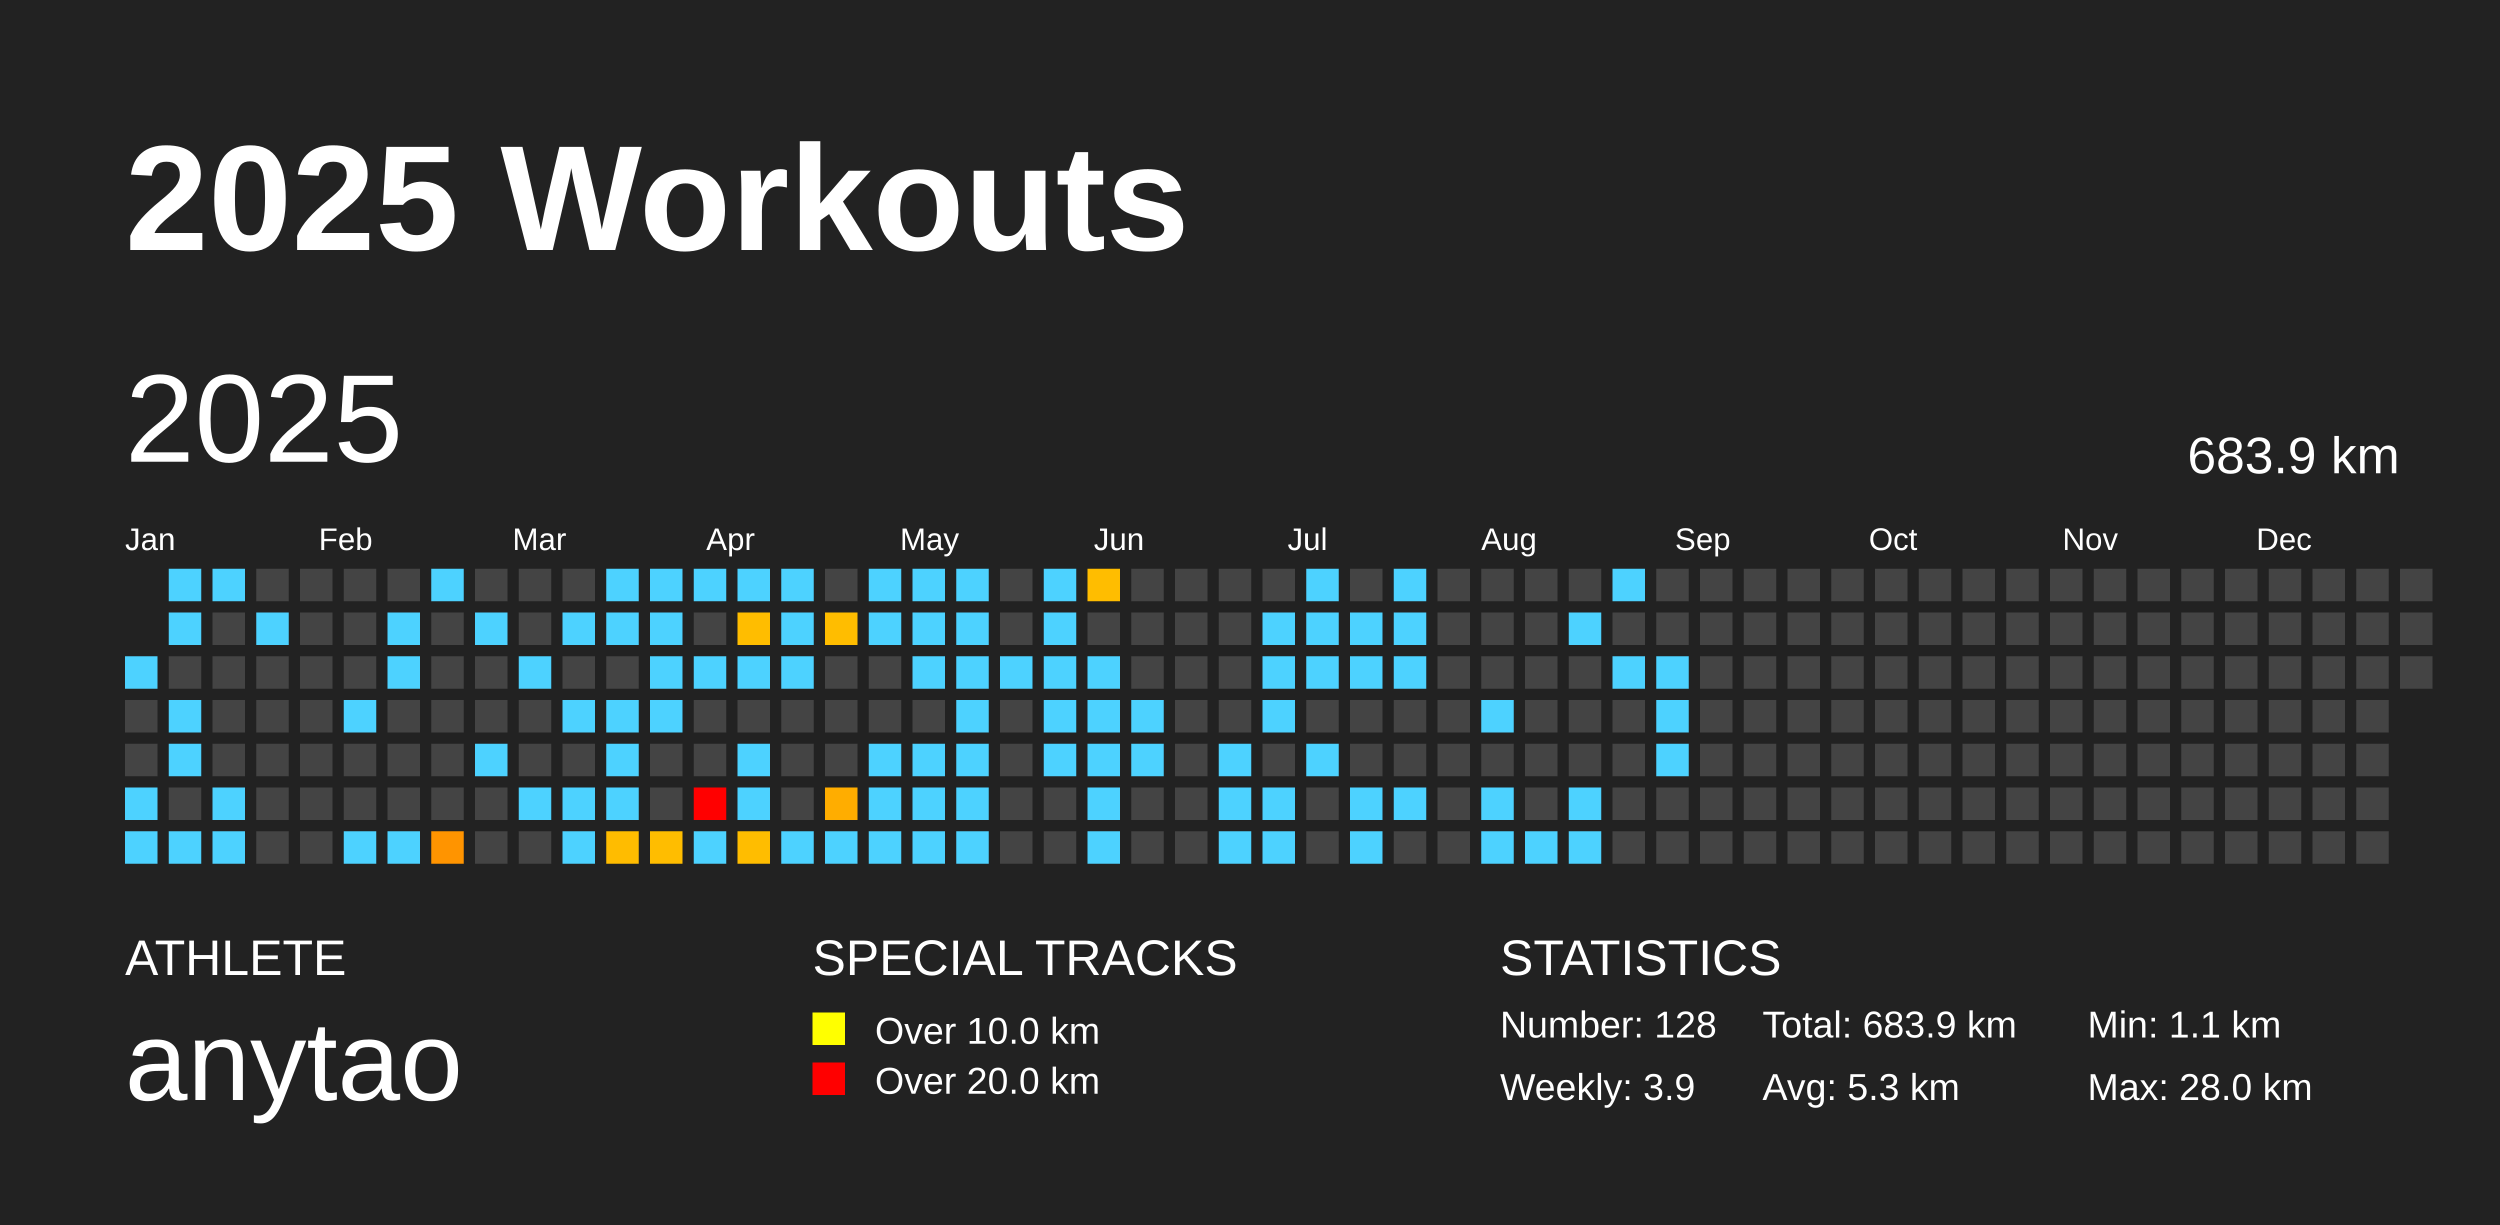
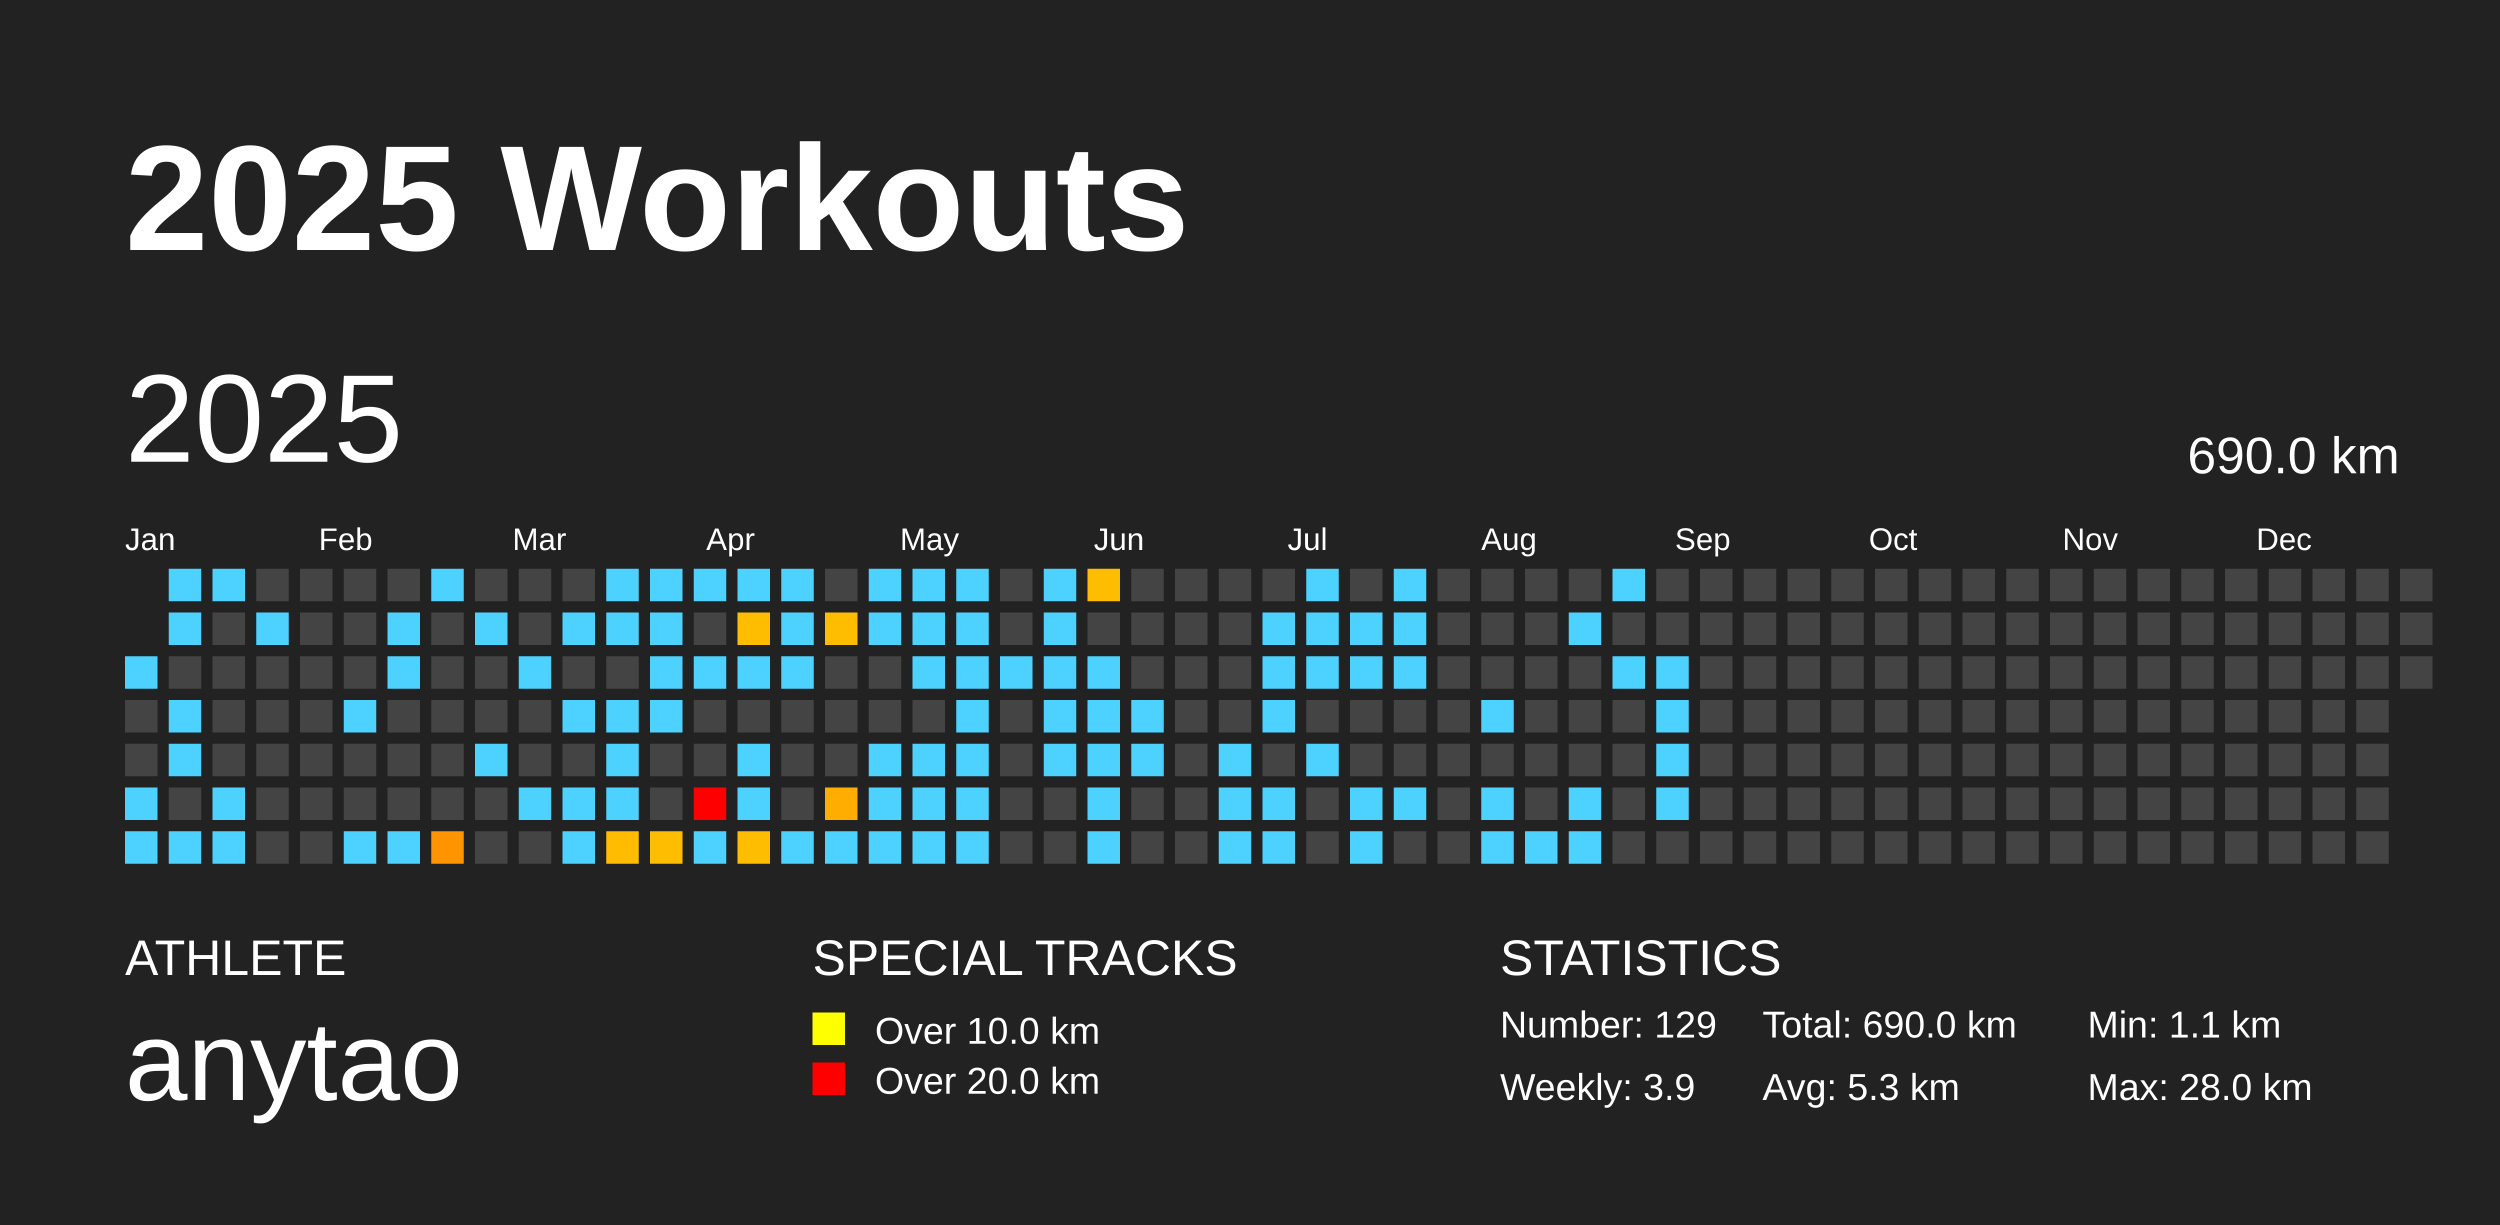
<svg xmlns="http://www.w3.org/2000/svg" baseProfile="full" height="98mm" version="1.1" viewBox="0,0,200,98" width="200mm">
  <defs />
  <rect fill="#222222" height="98" width="200" x="0" y="0" />
  <text fill="#FFFFFF" style="font-size:12px; font-family:Arial; font-weight:bold;" x="10" y="20">2025 Workouts</text>
  <text fill="#FFFFFF" style="font-size:4px; font-family:Arial" x="10" y="78">ATHLETE</text>
  <text fill="#FFFFFF" style="font-size:9px; font-family:Arial" x="10" y="88">anytao</text>
  <text fill="#FFFFFF" style="font-size:4px; font-family:Arial" x="65" y="78">SPECIAL TRACKS</text>
  <rect fill="yellow" height="2.6" width="2.6" x="65" y="81" />
  <text fill="#FFFFFF" style="font-size:3px; font-family:Arial" x="70" y="83.5">Over 10.0 km</text>
  <rect fill="red" height="2.6" width="2.6" x="65" y="85" />
  <text fill="#FFFFFF" style="font-size:3px; font-family:Arial" x="70" y="87.5">Over 20.0 km</text>
  <text fill="#FFFFFF" style="font-size:4px; font-family:Arial" x="120" y="78">STATISTICS</text>
-   <text fill="#FFFFFF" style="font-size:3px; font-family:Arial" x="120" y="83">Number: 128</text>
+   <text fill="#FFFFFF" style="font-size:3px; font-family:Arial" x="120" y="83">Number: 129</text>
  <text fill="#FFFFFF" style="font-size:3px; font-family:Arial" x="120" y="88">Weekly: 3.9</text>
-   <text fill="#FFFFFF" style="font-size:3px; font-family:Arial" x="141" y="83">Total: 683.9 km</text>
+   <text fill="#FFFFFF" style="font-size:3px; font-family:Arial" x="141" y="83">Total: 690.0 km</text>
  <text fill="#FFFFFF" style="font-size:3px; font-family:Arial" x="141" y="88">Avg: 5.3 km</text>
  <text fill="#FFFFFF" style="font-size:3px; font-family:Arial" x="167" y="83">Min: 1.1 km</text>
  <text fill="#FFFFFF" style="font-size:3px; font-family:Arial" x="167" y="88">Max: 28.0 km</text>
  <text dominant-baseline="hanging" fill="#FFFFFF" style="font-size:10.0px; font-family:Arial;" x="10" y="30">2025</text>
-   <text dominant-baseline="hanging" fill="#FFFFFF" style="font-size:4.125px; font-family:Arial;" x="175" y="35">683.9 km</text>
+   <text dominant-baseline="hanging" fill="#FFFFFF" style="font-size:4.125px; font-family:Arial;" x="175" y="35">690.0 km</text>
  <text fill="#FFFFFF" style="font-size:2.5px; font-family:Arial" x="10.0" y="44">Jan</text>
  <text fill="#FFFFFF" style="font-size:2.5px; font-family:Arial" x="25.5" y="44">Feb</text>
  <text fill="#FFFFFF" style="font-size:2.5px; font-family:Arial" x="41.0" y="44">Mar</text>
  <text fill="#FFFFFF" style="font-size:2.5px; font-family:Arial" x="56.5" y="44">Apr</text>
  <text fill="#FFFFFF" style="font-size:2.5px; font-family:Arial" x="72.0" y="44">May</text>
  <text fill="#FFFFFF" style="font-size:2.5px; font-family:Arial" x="87.5" y="44">Jun</text>
  <text fill="#FFFFFF" style="font-size:2.5px; font-family:Arial" x="103.0" y="44">Jul</text>
  <text fill="#FFFFFF" style="font-size:2.5px; font-family:Arial" x="118.5" y="44">Aug</text>
  <text fill="#FFFFFF" style="font-size:2.5px; font-family:Arial" x="134.0" y="44">Sep</text>
  <text fill="#FFFFFF" style="font-size:2.5px; font-family:Arial" x="149.5" y="44">Oct</text>
  <text fill="#FFFFFF" style="font-size:2.5px; font-family:Arial" x="165.0" y="44">Nov</text>
  <text fill="#FFFFFF" style="font-size:2.5px; font-family:Arial" x="180.5" y="44">Dec</text>
  <rect fill="#4dd2ff" height="2.6" width="2.6" x="10.0" y="52.5" />
  <rect fill="#444444" height="2.6" width="2.6" x="10.0" y="56.0" />
  <rect fill="#444444" height="2.6" width="2.6" x="10.0" y="59.5" />
  <rect fill="#4dd2ff" height="2.6" width="2.6" x="10.0" y="63.0" />
  <rect fill="#4dd2ff" height="2.6" width="2.6" x="10.0" y="66.5" />
  <rect fill="#4dd2ff" height="2.6" width="2.6" x="13.5" y="45.5" />
  <rect fill="#4dd2ff" height="2.6" width="2.6" x="13.5" y="49.0" />
  <rect fill="#444444" height="2.6" width="2.6" x="13.5" y="52.5" />
  <rect fill="#4dd2ff" height="2.6" width="2.6" x="13.5" y="56.0" />
  <rect fill="#4dd2ff" height="2.6" width="2.6" x="13.5" y="59.5" />
  <rect fill="#444444" height="2.6" width="2.6" x="13.5" y="63.0" />
  <rect fill="#4dd2ff" height="2.6" width="2.6" x="13.5" y="66.5" />
  <rect fill="#4dd2ff" height="2.6" width="2.6" x="17.0" y="45.5" />
  <rect fill="#444444" height="2.6" width="2.6" x="17.0" y="49.0" />
  <rect fill="#444444" height="2.6" width="2.6" x="17.0" y="52.5" />
  <rect fill="#444444" height="2.6" width="2.6" x="17.0" y="56.0" />
  <rect fill="#444444" height="2.6" width="2.6" x="17.0" y="59.5" />
  <rect fill="#4dd2ff" height="2.6" width="2.6" x="17.0" y="63.0" />
  <rect fill="#4dd2ff" height="2.6" width="2.6" x="17.0" y="66.5" />
  <rect fill="#444444" height="2.6" width="2.6" x="20.5" y="45.5" />
  <rect fill="#4dd2ff" height="2.6" width="2.6" x="20.5" y="49.0" />
  <rect fill="#444444" height="2.6" width="2.6" x="20.5" y="52.5" />
  <rect fill="#444444" height="2.6" width="2.6" x="20.5" y="56.0" />
  <rect fill="#444444" height="2.6" width="2.6" x="20.5" y="59.5" />
  <rect fill="#444444" height="2.6" width="2.6" x="20.5" y="63.0" />
  <rect fill="#444444" height="2.6" width="2.6" x="20.5" y="66.5" />
  <rect fill="#444444" height="2.6" width="2.6" x="24.0" y="45.5" />
  <rect fill="#444444" height="2.6" width="2.6" x="24.0" y="49.0" />
  <rect fill="#444444" height="2.6" width="2.6" x="24.0" y="52.5" />
  <rect fill="#444444" height="2.6" width="2.6" x="24.0" y="56.0" />
  <rect fill="#444444" height="2.6" width="2.6" x="24.0" y="59.5" />
  <rect fill="#444444" height="2.6" width="2.6" x="24.0" y="63.0" />
  <rect fill="#444444" height="2.6" width="2.6" x="24.0" y="66.5" />
  <rect fill="#444444" height="2.6" width="2.6" x="27.5" y="45.5" />
  <rect fill="#444444" height="2.6" width="2.6" x="27.5" y="49.0" />
  <rect fill="#444444" height="2.6" width="2.6" x="27.5" y="52.5" />
  <rect fill="#4dd2ff" height="2.6" width="2.6" x="27.5" y="56.0" />
  <rect fill="#444444" height="2.6" width="2.6" x="27.5" y="59.5" />
  <rect fill="#444444" height="2.6" width="2.6" x="27.5" y="63.0" />
  <rect fill="#4dd2ff" height="2.6" width="2.6" x="27.5" y="66.5" />
  <rect fill="#444444" height="2.6" width="2.6" x="31.0" y="45.5" />
  <rect fill="#4dd2ff" height="2.6" width="2.6" x="31.0" y="49.0" />
  <rect fill="#4dd2ff" height="2.6" width="2.6" x="31.0" y="52.5" />
  <rect fill="#444444" height="2.6" width="2.6" x="31.0" y="56.0" />
  <rect fill="#444444" height="2.6" width="2.6" x="31.0" y="59.5" />
  <rect fill="#444444" height="2.6" width="2.6" x="31.0" y="63.0" />
  <rect fill="#4dd2ff" height="2.6" width="2.6" x="31.0" y="66.5" />
  <rect fill="#4dd2ff" height="2.6" width="2.6" x="34.5" y="45.5" />
  <rect fill="#444444" height="2.6" width="2.6" x="34.5" y="49.0" />
  <rect fill="#444444" height="2.6" width="2.6" x="34.5" y="52.5" />
  <rect fill="#444444" height="2.6" width="2.6" x="34.5" y="56.0" />
  <rect fill="#444444" height="2.6" width="2.6" x="34.5" y="59.5" />
  <rect fill="#444444" height="2.6" width="2.6" x="34.5" y="63.0" />
  <rect fill="#ff9400" height="2.6" width="2.6" x="34.5" y="66.5" />
  <rect fill="#444444" height="2.6" width="2.6" x="38.0" y="45.5" />
  <rect fill="#4dd2ff" height="2.6" width="2.6" x="38.0" y="49.0" />
  <rect fill="#444444" height="2.6" width="2.6" x="38.0" y="52.5" />
  <rect fill="#444444" height="2.6" width="2.6" x="38.0" y="56.0" />
  <rect fill="#4dd2ff" height="2.6" width="2.6" x="38.0" y="59.5" />
  <rect fill="#444444" height="2.6" width="2.6" x="38.0" y="63.0" />
  <rect fill="#444444" height="2.6" width="2.6" x="38.0" y="66.5" />
  <rect fill="#444444" height="2.6" width="2.6" x="41.5" y="45.5" />
  <rect fill="#444444" height="2.6" width="2.6" x="41.5" y="49.0" />
  <rect fill="#4dd2ff" height="2.6" width="2.6" x="41.5" y="52.5" />
  <rect fill="#444444" height="2.6" width="2.6" x="41.5" y="56.0" />
  <rect fill="#444444" height="2.6" width="2.6" x="41.5" y="59.5" />
  <rect fill="#4dd2ff" height="2.6" width="2.6" x="41.5" y="63.0" />
  <rect fill="#444444" height="2.6" width="2.6" x="41.5" y="66.5" />
  <rect fill="#444444" height="2.6" width="2.6" x="45.0" y="45.5" />
  <rect fill="#4dd2ff" height="2.6" width="2.6" x="45.0" y="49.0" />
  <rect fill="#444444" height="2.6" width="2.6" x="45.0" y="52.5" />
  <rect fill="#4dd2ff" height="2.6" width="2.6" x="45.0" y="56.0" />
  <rect fill="#444444" height="2.6" width="2.6" x="45.0" y="59.5" />
  <rect fill="#4dd2ff" height="2.6" width="2.6" x="45.0" y="63.0" />
  <rect fill="#4dd2ff" height="2.6" width="2.6" x="45.0" y="66.5" />
  <rect fill="#4dd2ff" height="2.6" width="2.6" x="48.5" y="45.5" />
  <rect fill="#4dd2ff" height="2.6" width="2.6" x="48.5" y="49.0" />
  <rect fill="#444444" height="2.6" width="2.6" x="48.5" y="52.5" />
  <rect fill="#4dd2ff" height="2.6" width="2.6" x="48.5" y="56.0" />
  <rect fill="#4dd2ff" height="2.6" width="2.6" x="48.5" y="59.5" />
  <rect fill="#4dd2ff" height="2.6" width="2.6" x="48.5" y="63.0" />
  <rect fill="#ffbc00" height="2.6" width="2.6" x="48.5" y="66.5" />
  <rect fill="#4dd2ff" height="2.6" width="2.6" x="52.0" y="45.5" />
  <rect fill="#4dd2ff" height="2.6" width="2.6" x="52.0" y="49.0" />
  <rect fill="#4dd2ff" height="2.6" width="2.6" x="52.0" y="52.5" />
  <rect fill="#4dd2ff" height="2.6" width="2.6" x="52.0" y="56.0" />
  <rect fill="#444444" height="2.6" width="2.6" x="52.0" y="59.5" />
  <rect fill="#444444" height="2.6" width="2.6" x="52.0" y="63.0" />
  <rect fill="#ffbd00" height="2.6" width="2.6" x="52.0" y="66.5" />
  <rect fill="#4dd2ff" height="2.6" width="2.6" x="55.5" y="45.5" />
  <rect fill="#444444" height="2.6" width="2.6" x="55.5" y="49.0" />
  <rect fill="#4dd2ff" height="2.6" width="2.6" x="55.5" y="52.5" />
  <rect fill="#444444" height="2.6" width="2.6" x="55.5" y="56.0" />
  <rect fill="#444444" height="2.6" width="2.6" x="55.5" y="59.5" />
  <rect fill="red" height="2.6" width="2.6" x="55.5" y="63.0" />
  <rect fill="#4dd2ff" height="2.6" width="2.6" x="55.5" y="66.5" />
  <rect fill="#4dd2ff" height="2.6" width="2.6" x="59.0" y="45.5" />
  <rect fill="#ffbd00" height="2.6" width="2.6" x="59.0" y="49.0" />
  <rect fill="#4dd2ff" height="2.6" width="2.6" x="59.0" y="52.5" />
  <rect fill="#444444" height="2.6" width="2.6" x="59.0" y="56.0" />
  <rect fill="#4dd2ff" height="2.6" width="2.6" x="59.0" y="59.5" />
  <rect fill="#4dd2ff" height="2.6" width="2.6" x="59.0" y="63.0" />
  <rect fill="#ffbd00" height="2.6" width="2.6" x="59.0" y="66.5" />
  <rect fill="#4dd2ff" height="2.6" width="2.6" x="62.5" y="45.5" />
  <rect fill="#4dd2ff" height="2.6" width="2.6" x="62.5" y="49.0" />
  <rect fill="#4dd2ff" height="2.6" width="2.6" x="62.5" y="52.5" />
  <rect fill="#444444" height="2.6" width="2.6" x="62.5" y="56.0" />
  <rect fill="#444444" height="2.6" width="2.6" x="62.5" y="59.5" />
  <rect fill="#444444" height="2.6" width="2.6" x="62.5" y="63.0" />
  <rect fill="#4dd2ff" height="2.6" width="2.6" x="62.5" y="66.5" />
  <rect fill="#444444" height="2.6" width="2.6" x="66.0" y="45.5" />
  <rect fill="#ffbd00" height="2.6" width="2.6" x="66.0" y="49.0" />
  <rect fill="#444444" height="2.6" width="2.6" x="66.0" y="52.5" />
  <rect fill="#444444" height="2.6" width="2.6" x="66.0" y="56.0" />
  <rect fill="#444444" height="2.6" width="2.6" x="66.0" y="59.5" />
  <rect fill="#ffad00" height="2.6" width="2.6" x="66.0" y="63.0" />
  <rect fill="#4dd2ff" height="2.6" width="2.6" x="66.0" y="66.5" />
  <rect fill="#4dd2ff" height="2.6" width="2.6" x="69.5" y="45.5" />
  <rect fill="#4dd2ff" height="2.6" width="2.6" x="69.5" y="49.0" />
  <rect fill="#444444" height="2.6" width="2.6" x="69.5" y="52.5" />
  <rect fill="#444444" height="2.6" width="2.6" x="69.5" y="56.0" />
  <rect fill="#4dd2ff" height="2.6" width="2.6" x="69.5" y="59.5" />
  <rect fill="#4dd2ff" height="2.6" width="2.6" x="69.5" y="63.0" />
  <rect fill="#4dd2ff" height="2.6" width="2.6" x="69.5" y="66.5" />
  <rect fill="#4dd2ff" height="2.6" width="2.6" x="73.0" y="45.5" />
  <rect fill="#4dd2ff" height="2.6" width="2.6" x="73.0" y="49.0" />
  <rect fill="#4dd2ff" height="2.6" width="2.6" x="73.0" y="52.5" />
  <rect fill="#444444" height="2.6" width="2.6" x="73.0" y="56.0" />
  <rect fill="#4dd2ff" height="2.6" width="2.6" x="73.0" y="59.5" />
  <rect fill="#4dd2ff" height="2.6" width="2.6" x="73.0" y="63.0" />
  <rect fill="#4dd2ff" height="2.6" width="2.6" x="73.0" y="66.5" />
  <rect fill="#4dd2ff" height="2.6" width="2.6" x="76.5" y="45.5" />
  <rect fill="#4dd2ff" height="2.6" width="2.6" x="76.5" y="49.0" />
  <rect fill="#4dd2ff" height="2.6" width="2.6" x="76.5" y="52.5" />
  <rect fill="#4dd2ff" height="2.6" width="2.6" x="76.5" y="56.0" />
  <rect fill="#4dd2ff" height="2.6" width="2.6" x="76.5" y="59.5" />
  <rect fill="#4dd2ff" height="2.6" width="2.6" x="76.5" y="63.0" />
  <rect fill="#4dd2ff" height="2.6" width="2.6" x="76.5" y="66.5" />
  <rect fill="#444444" height="2.6" width="2.6" x="80.0" y="45.5" />
  <rect fill="#444444" height="2.6" width="2.6" x="80.0" y="49.0" />
  <rect fill="#4dd2ff" height="2.6" width="2.6" x="80.0" y="52.5" />
  <rect fill="#444444" height="2.6" width="2.6" x="80.0" y="56.0" />
  <rect fill="#444444" height="2.6" width="2.6" x="80.0" y="59.5" />
  <rect fill="#444444" height="2.6" width="2.6" x="80.0" y="63.0" />
  <rect fill="#444444" height="2.6" width="2.6" x="80.0" y="66.5" />
  <rect fill="#4dd2ff" height="2.6" width="2.6" x="83.5" y="45.5" />
  <rect fill="#4dd2ff" height="2.6" width="2.6" x="83.5" y="49.0" />
  <rect fill="#4dd2ff" height="2.6" width="2.6" x="83.5" y="52.5" />
  <rect fill="#4dd2ff" height="2.6" width="2.6" x="83.5" y="56.0" />
  <rect fill="#4dd2ff" height="2.6" width="2.6" x="83.5" y="59.5" />
  <rect fill="#444444" height="2.6" width="2.6" x="83.5" y="63.0" />
  <rect fill="#444444" height="2.6" width="2.6" x="83.5" y="66.5" />
  <rect fill="#ffbd00" height="2.6" width="2.6" x="87.0" y="45.5" />
  <rect fill="#444444" height="2.6" width="2.6" x="87.0" y="49.0" />
  <rect fill="#4dd2ff" height="2.6" width="2.6" x="87.0" y="52.5" />
  <rect fill="#4dd2ff" height="2.6" width="2.6" x="87.0" y="56.0" />
  <rect fill="#4dd2ff" height="2.6" width="2.6" x="87.0" y="59.5" />
  <rect fill="#4dd2ff" height="2.6" width="2.6" x="87.0" y="63.0" />
  <rect fill="#4dd2ff" height="2.6" width="2.6" x="87.0" y="66.5" />
  <rect fill="#444444" height="2.6" width="2.6" x="90.5" y="45.5" />
  <rect fill="#444444" height="2.6" width="2.6" x="90.5" y="49.0" />
  <rect fill="#444444" height="2.6" width="2.6" x="90.5" y="52.5" />
  <rect fill="#4dd2ff" height="2.6" width="2.6" x="90.5" y="56.0" />
  <rect fill="#4dd2ff" height="2.6" width="2.6" x="90.5" y="59.5" />
  <rect fill="#444444" height="2.6" width="2.6" x="90.5" y="63.0" />
  <rect fill="#444444" height="2.6" width="2.6" x="90.5" y="66.5" />
  <rect fill="#444444" height="2.6" width="2.6" x="94.0" y="45.5" />
  <rect fill="#444444" height="2.6" width="2.6" x="94.0" y="49.0" />
  <rect fill="#444444" height="2.6" width="2.6" x="94.0" y="52.5" />
  <rect fill="#444444" height="2.6" width="2.6" x="94.0" y="56.0" />
  <rect fill="#444444" height="2.6" width="2.6" x="94.0" y="59.5" />
  <rect fill="#444444" height="2.6" width="2.6" x="94.0" y="63.0" />
  <rect fill="#444444" height="2.6" width="2.6" x="94.0" y="66.5" />
  <rect fill="#444444" height="2.6" width="2.6" x="97.5" y="45.5" />
  <rect fill="#444444" height="2.6" width="2.6" x="97.5" y="49.0" />
  <rect fill="#444444" height="2.6" width="2.6" x="97.5" y="52.5" />
  <rect fill="#444444" height="2.6" width="2.6" x="97.5" y="56.0" />
  <rect fill="#4dd2ff" height="2.6" width="2.6" x="97.5" y="59.5" />
  <rect fill="#4dd2ff" height="2.6" width="2.6" x="97.5" y="63.0" />
  <rect fill="#4dd2ff" height="2.6" width="2.6" x="97.5" y="66.5" />
  <rect fill="#444444" height="2.6" width="2.6" x="101.0" y="45.5" />
  <rect fill="#4dd2ff" height="2.6" width="2.6" x="101.0" y="49.0" />
  <rect fill="#4dd2ff" height="2.6" width="2.6" x="101.0" y="52.5" />
  <rect fill="#4dd2ff" height="2.6" width="2.6" x="101.0" y="56.0" />
  <rect fill="#444444" height="2.6" width="2.6" x="101.0" y="59.5" />
  <rect fill="#4dd2ff" height="2.6" width="2.6" x="101.0" y="63.0" />
  <rect fill="#4dd2ff" height="2.6" width="2.6" x="101.0" y="66.5" />
  <rect fill="#4dd2ff" height="2.6" width="2.6" x="104.5" y="45.5" />
  <rect fill="#4dd2ff" height="2.6" width="2.6" x="104.5" y="49.0" />
  <rect fill="#4dd2ff" height="2.6" width="2.6" x="104.5" y="52.5" />
  <rect fill="#444444" height="2.6" width="2.6" x="104.5" y="56.0" />
  <rect fill="#4dd2ff" height="2.6" width="2.6" x="104.5" y="59.5" />
  <rect fill="#444444" height="2.6" width="2.6" x="104.5" y="63.0" />
  <rect fill="#444444" height="2.6" width="2.6" x="104.5" y="66.5" />
  <rect fill="#444444" height="2.6" width="2.6" x="108.0" y="45.5" />
  <rect fill="#4dd2ff" height="2.6" width="2.6" x="108.0" y="49.0" />
  <rect fill="#4dd2ff" height="2.6" width="2.6" x="108.0" y="52.5" />
  <rect fill="#444444" height="2.6" width="2.6" x="108.0" y="56.0" />
  <rect fill="#444444" height="2.6" width="2.6" x="108.0" y="59.5" />
  <rect fill="#4dd2ff" height="2.6" width="2.6" x="108.0" y="63.0" />
  <rect fill="#4dd2ff" height="2.6" width="2.6" x="108.0" y="66.5" />
  <rect fill="#4dd2ff" height="2.6" width="2.6" x="111.5" y="45.5" />
  <rect fill="#4dd2ff" height="2.6" width="2.6" x="111.5" y="49.0" />
  <rect fill="#4dd2ff" height="2.6" width="2.6" x="111.5" y="52.5" />
  <rect fill="#444444" height="2.6" width="2.6" x="111.5" y="56.0" />
  <rect fill="#444444" height="2.6" width="2.6" x="111.5" y="59.5" />
  <rect fill="#4dd2ff" height="2.6" width="2.6" x="111.5" y="63.0" />
  <rect fill="#444444" height="2.6" width="2.6" x="111.5" y="66.5" />
  <rect fill="#444444" height="2.6" width="2.6" x="115.0" y="45.5" />
  <rect fill="#444444" height="2.6" width="2.6" x="115.0" y="49.0" />
  <rect fill="#444444" height="2.6" width="2.6" x="115.0" y="52.5" />
  <rect fill="#444444" height="2.6" width="2.6" x="115.0" y="56.0" />
  <rect fill="#444444" height="2.6" width="2.6" x="115.0" y="59.5" />
  <rect fill="#444444" height="2.6" width="2.6" x="115.0" y="63.0" />
  <rect fill="#444444" height="2.6" width="2.6" x="115.0" y="66.5" />
  <rect fill="#444444" height="2.6" width="2.6" x="118.5" y="45.5" />
  <rect fill="#444444" height="2.6" width="2.6" x="118.5" y="49.0" />
  <rect fill="#444444" height="2.6" width="2.6" x="118.5" y="52.5" />
  <rect fill="#4dd2ff" height="2.6" width="2.6" x="118.5" y="56.0" />
  <rect fill="#444444" height="2.6" width="2.6" x="118.5" y="59.5" />
  <rect fill="#4dd2ff" height="2.6" width="2.6" x="118.5" y="63.0" />
  <rect fill="#4dd2ff" height="2.6" width="2.6" x="118.5" y="66.5" />
  <rect fill="#444444" height="2.6" width="2.6" x="122.0" y="45.5" />
  <rect fill="#444444" height="2.6" width="2.6" x="122.0" y="49.0" />
  <rect fill="#444444" height="2.6" width="2.6" x="122.0" y="52.5" />
  <rect fill="#444444" height="2.6" width="2.6" x="122.0" y="56.0" />
  <rect fill="#444444" height="2.6" width="2.6" x="122.0" y="59.5" />
  <rect fill="#444444" height="2.6" width="2.6" x="122.0" y="63.0" />
  <rect fill="#4dd2ff" height="2.6" width="2.6" x="122.0" y="66.5" />
  <rect fill="#444444" height="2.6" width="2.6" x="125.5" y="45.5" />
  <rect fill="#4dd2ff" height="2.6" width="2.6" x="125.5" y="49.0" />
  <rect fill="#444444" height="2.6" width="2.6" x="125.5" y="52.5" />
  <rect fill="#444444" height="2.6" width="2.6" x="125.5" y="56.0" />
  <rect fill="#444444" height="2.6" width="2.6" x="125.5" y="59.5" />
  <rect fill="#4dd2ff" height="2.6" width="2.6" x="125.5" y="63.0" />
  <rect fill="#4dd2ff" height="2.6" width="2.6" x="125.5" y="66.5" />
  <rect fill="#4dd2ff" height="2.6" width="2.6" x="129.0" y="45.5" />
  <rect fill="#444444" height="2.6" width="2.6" x="129.0" y="49.0" />
  <rect fill="#4dd2ff" height="2.6" width="2.6" x="129.0" y="52.5" />
  <rect fill="#444444" height="2.6" width="2.6" x="129.0" y="56.0" />
  <rect fill="#444444" height="2.6" width="2.6" x="129.0" y="59.5" />
  <rect fill="#444444" height="2.6" width="2.6" x="129.0" y="63.0" />
  <rect fill="#444444" height="2.6" width="2.6" x="129.0" y="66.5" />
  <rect fill="#444444" height="2.6" width="2.6" x="132.5" y="45.5" />
  <rect fill="#444444" height="2.6" width="2.6" x="132.5" y="49.0" />
  <rect fill="#4dd2ff" height="2.6" width="2.6" x="132.5" y="52.5" />
  <rect fill="#4dd2ff" height="2.6" width="2.6" x="132.5" y="56.0" />
  <rect fill="#4dd2ff" height="2.6" width="2.6" x="132.5" y="59.5" />
-   <rect fill="#444444" height="2.6" width="2.6" x="132.5" y="63.0" />
+   <rect fill="#4dd2ff" height="2.6" width="2.6" x="132.5" y="63.0" />
  <rect fill="#444444" height="2.6" width="2.6" x="132.5" y="66.5" />
  <rect fill="#444444" height="2.6" width="2.6" x="136.0" y="45.5" />
  <rect fill="#444444" height="2.6" width="2.6" x="136.0" y="49.0" />
  <rect fill="#444444" height="2.6" width="2.6" x="136.0" y="52.5" />
  <rect fill="#444444" height="2.6" width="2.6" x="136.0" y="56.0" />
  <rect fill="#444444" height="2.6" width="2.6" x="136.0" y="59.5" />
  <rect fill="#444444" height="2.6" width="2.6" x="136.0" y="63.0" />
  <rect fill="#444444" height="2.6" width="2.6" x="136.0" y="66.5" />
  <rect fill="#444444" height="2.6" width="2.6" x="139.5" y="45.5" />
  <rect fill="#444444" height="2.6" width="2.6" x="139.5" y="49.0" />
  <rect fill="#444444" height="2.6" width="2.6" x="139.5" y="52.5" />
  <rect fill="#444444" height="2.6" width="2.6" x="139.5" y="56.0" />
  <rect fill="#444444" height="2.6" width="2.6" x="139.5" y="59.5" />
  <rect fill="#444444" height="2.6" width="2.6" x="139.5" y="63.0" />
  <rect fill="#444444" height="2.6" width="2.6" x="139.5" y="66.5" />
  <rect fill="#444444" height="2.6" width="2.6" x="143.0" y="45.5" />
  <rect fill="#444444" height="2.6" width="2.6" x="143.0" y="49.0" />
  <rect fill="#444444" height="2.6" width="2.6" x="143.0" y="52.5" />
  <rect fill="#444444" height="2.6" width="2.6" x="143.0" y="56.0" />
  <rect fill="#444444" height="2.6" width="2.6" x="143.0" y="59.5" />
  <rect fill="#444444" height="2.6" width="2.6" x="143.0" y="63.0" />
  <rect fill="#444444" height="2.6" width="2.6" x="143.0" y="66.5" />
  <rect fill="#444444" height="2.6" width="2.6" x="146.5" y="45.5" />
  <rect fill="#444444" height="2.6" width="2.6" x="146.5" y="49.0" />
  <rect fill="#444444" height="2.6" width="2.6" x="146.5" y="52.5" />
  <rect fill="#444444" height="2.6" width="2.6" x="146.5" y="56.0" />
  <rect fill="#444444" height="2.6" width="2.6" x="146.5" y="59.5" />
  <rect fill="#444444" height="2.6" width="2.6" x="146.5" y="63.0" />
  <rect fill="#444444" height="2.6" width="2.6" x="146.5" y="66.5" />
  <rect fill="#444444" height="2.6" width="2.6" x="150.0" y="45.5" />
  <rect fill="#444444" height="2.6" width="2.6" x="150.0" y="49.0" />
  <rect fill="#444444" height="2.6" width="2.6" x="150.0" y="52.5" />
  <rect fill="#444444" height="2.6" width="2.6" x="150.0" y="56.0" />
  <rect fill="#444444" height="2.6" width="2.6" x="150.0" y="59.5" />
  <rect fill="#444444" height="2.6" width="2.6" x="150.0" y="63.0" />
  <rect fill="#444444" height="2.6" width="2.6" x="150.0" y="66.5" />
  <rect fill="#444444" height="2.6" width="2.6" x="153.5" y="45.5" />
  <rect fill="#444444" height="2.6" width="2.6" x="153.5" y="49.0" />
  <rect fill="#444444" height="2.6" width="2.6" x="153.5" y="52.5" />
  <rect fill="#444444" height="2.6" width="2.6" x="153.5" y="56.0" />
  <rect fill="#444444" height="2.6" width="2.6" x="153.5" y="59.5" />
  <rect fill="#444444" height="2.6" width="2.6" x="153.5" y="63.0" />
  <rect fill="#444444" height="2.6" width="2.6" x="153.5" y="66.5" />
  <rect fill="#444444" height="2.6" width="2.6" x="157.0" y="45.5" />
  <rect fill="#444444" height="2.6" width="2.6" x="157.0" y="49.0" />
  <rect fill="#444444" height="2.6" width="2.6" x="157.0" y="52.5" />
  <rect fill="#444444" height="2.6" width="2.6" x="157.0" y="56.0" />
  <rect fill="#444444" height="2.6" width="2.6" x="157.0" y="59.5" />
  <rect fill="#444444" height="2.6" width="2.6" x="157.0" y="63.0" />
  <rect fill="#444444" height="2.6" width="2.6" x="157.0" y="66.5" />
  <rect fill="#444444" height="2.6" width="2.6" x="160.5" y="45.5" />
  <rect fill="#444444" height="2.6" width="2.6" x="160.5" y="49.0" />
  <rect fill="#444444" height="2.6" width="2.6" x="160.5" y="52.5" />
  <rect fill="#444444" height="2.6" width="2.6" x="160.5" y="56.0" />
  <rect fill="#444444" height="2.6" width="2.6" x="160.5" y="59.5" />
  <rect fill="#444444" height="2.6" width="2.6" x="160.5" y="63.0" />
  <rect fill="#444444" height="2.6" width="2.6" x="160.5" y="66.5" />
  <rect fill="#444444" height="2.6" width="2.6" x="164.0" y="45.5" />
  <rect fill="#444444" height="2.6" width="2.6" x="164.0" y="49.0" />
  <rect fill="#444444" height="2.6" width="2.6" x="164.0" y="52.5" />
  <rect fill="#444444" height="2.6" width="2.6" x="164.0" y="56.0" />
  <rect fill="#444444" height="2.6" width="2.6" x="164.0" y="59.5" />
  <rect fill="#444444" height="2.6" width="2.6" x="164.0" y="63.0" />
  <rect fill="#444444" height="2.6" width="2.6" x="164.0" y="66.5" />
  <rect fill="#444444" height="2.6" width="2.6" x="167.5" y="45.5" />
  <rect fill="#444444" height="2.6" width="2.6" x="167.5" y="49.0" />
  <rect fill="#444444" height="2.6" width="2.6" x="167.5" y="52.5" />
  <rect fill="#444444" height="2.6" width="2.6" x="167.5" y="56.0" />
  <rect fill="#444444" height="2.6" width="2.6" x="167.5" y="59.5" />
  <rect fill="#444444" height="2.6" width="2.6" x="167.5" y="63.0" />
  <rect fill="#444444" height="2.6" width="2.6" x="167.5" y="66.5" />
  <rect fill="#444444" height="2.6" width="2.6" x="171.0" y="45.5" />
  <rect fill="#444444" height="2.6" width="2.6" x="171.0" y="49.0" />
  <rect fill="#444444" height="2.6" width="2.6" x="171.0" y="52.5" />
  <rect fill="#444444" height="2.6" width="2.6" x="171.0" y="56.0" />
  <rect fill="#444444" height="2.6" width="2.6" x="171.0" y="59.5" />
  <rect fill="#444444" height="2.6" width="2.6" x="171.0" y="63.0" />
  <rect fill="#444444" height="2.6" width="2.6" x="171.0" y="66.5" />
  <rect fill="#444444" height="2.6" width="2.6" x="174.5" y="45.5" />
  <rect fill="#444444" height="2.6" width="2.6" x="174.5" y="49.0" />
  <rect fill="#444444" height="2.6" width="2.6" x="174.5" y="52.5" />
  <rect fill="#444444" height="2.6" width="2.6" x="174.5" y="56.0" />
  <rect fill="#444444" height="2.6" width="2.6" x="174.5" y="59.5" />
  <rect fill="#444444" height="2.6" width="2.6" x="174.5" y="63.0" />
  <rect fill="#444444" height="2.6" width="2.6" x="174.5" y="66.5" />
  <rect fill="#444444" height="2.6" width="2.6" x="178.0" y="45.5" />
  <rect fill="#444444" height="2.6" width="2.6" x="178.0" y="49.0" />
  <rect fill="#444444" height="2.6" width="2.6" x="178.0" y="52.5" />
  <rect fill="#444444" height="2.6" width="2.6" x="178.0" y="56.0" />
  <rect fill="#444444" height="2.6" width="2.6" x="178.0" y="59.5" />
  <rect fill="#444444" height="2.6" width="2.6" x="178.0" y="63.0" />
  <rect fill="#444444" height="2.6" width="2.6" x="178.0" y="66.5" />
  <rect fill="#444444" height="2.6" width="2.6" x="181.5" y="45.5" />
  <rect fill="#444444" height="2.6" width="2.6" x="181.5" y="49.0" />
  <rect fill="#444444" height="2.6" width="2.6" x="181.5" y="52.5" />
  <rect fill="#444444" height="2.6" width="2.6" x="181.5" y="56.0" />
  <rect fill="#444444" height="2.6" width="2.6" x="181.5" y="59.5" />
  <rect fill="#444444" height="2.6" width="2.6" x="181.5" y="63.0" />
  <rect fill="#444444" height="2.6" width="2.6" x="181.5" y="66.5" />
  <rect fill="#444444" height="2.6" width="2.6" x="185.0" y="45.5" />
  <rect fill="#444444" height="2.6" width="2.6" x="185.0" y="49.0" />
  <rect fill="#444444" height="2.6" width="2.6" x="185.0" y="52.5" />
  <rect fill="#444444" height="2.6" width="2.6" x="185.0" y="56.0" />
  <rect fill="#444444" height="2.6" width="2.6" x="185.0" y="59.5" />
  <rect fill="#444444" height="2.6" width="2.6" x="185.0" y="63.0" />
  <rect fill="#444444" height="2.6" width="2.6" x="185.0" y="66.5" />
  <rect fill="#444444" height="2.6" width="2.6" x="188.5" y="45.5" />
  <rect fill="#444444" height="2.6" width="2.6" x="188.5" y="49.0" />
  <rect fill="#444444" height="2.6" width="2.6" x="188.5" y="52.5" />
  <rect fill="#444444" height="2.6" width="2.6" x="188.5" y="56.0" />
  <rect fill="#444444" height="2.6" width="2.6" x="188.5" y="59.5" />
  <rect fill="#444444" height="2.6" width="2.6" x="188.5" y="63.0" />
  <rect fill="#444444" height="2.6" width="2.6" x="188.5" y="66.5" />
  <rect fill="#444444" height="2.6" width="2.6" x="192.0" y="45.5" />
  <rect fill="#444444" height="2.6" width="2.6" x="192.0" y="49.0" />
  <rect fill="#444444" height="2.6" width="2.6" x="192.0" y="52.5" />
</svg>
